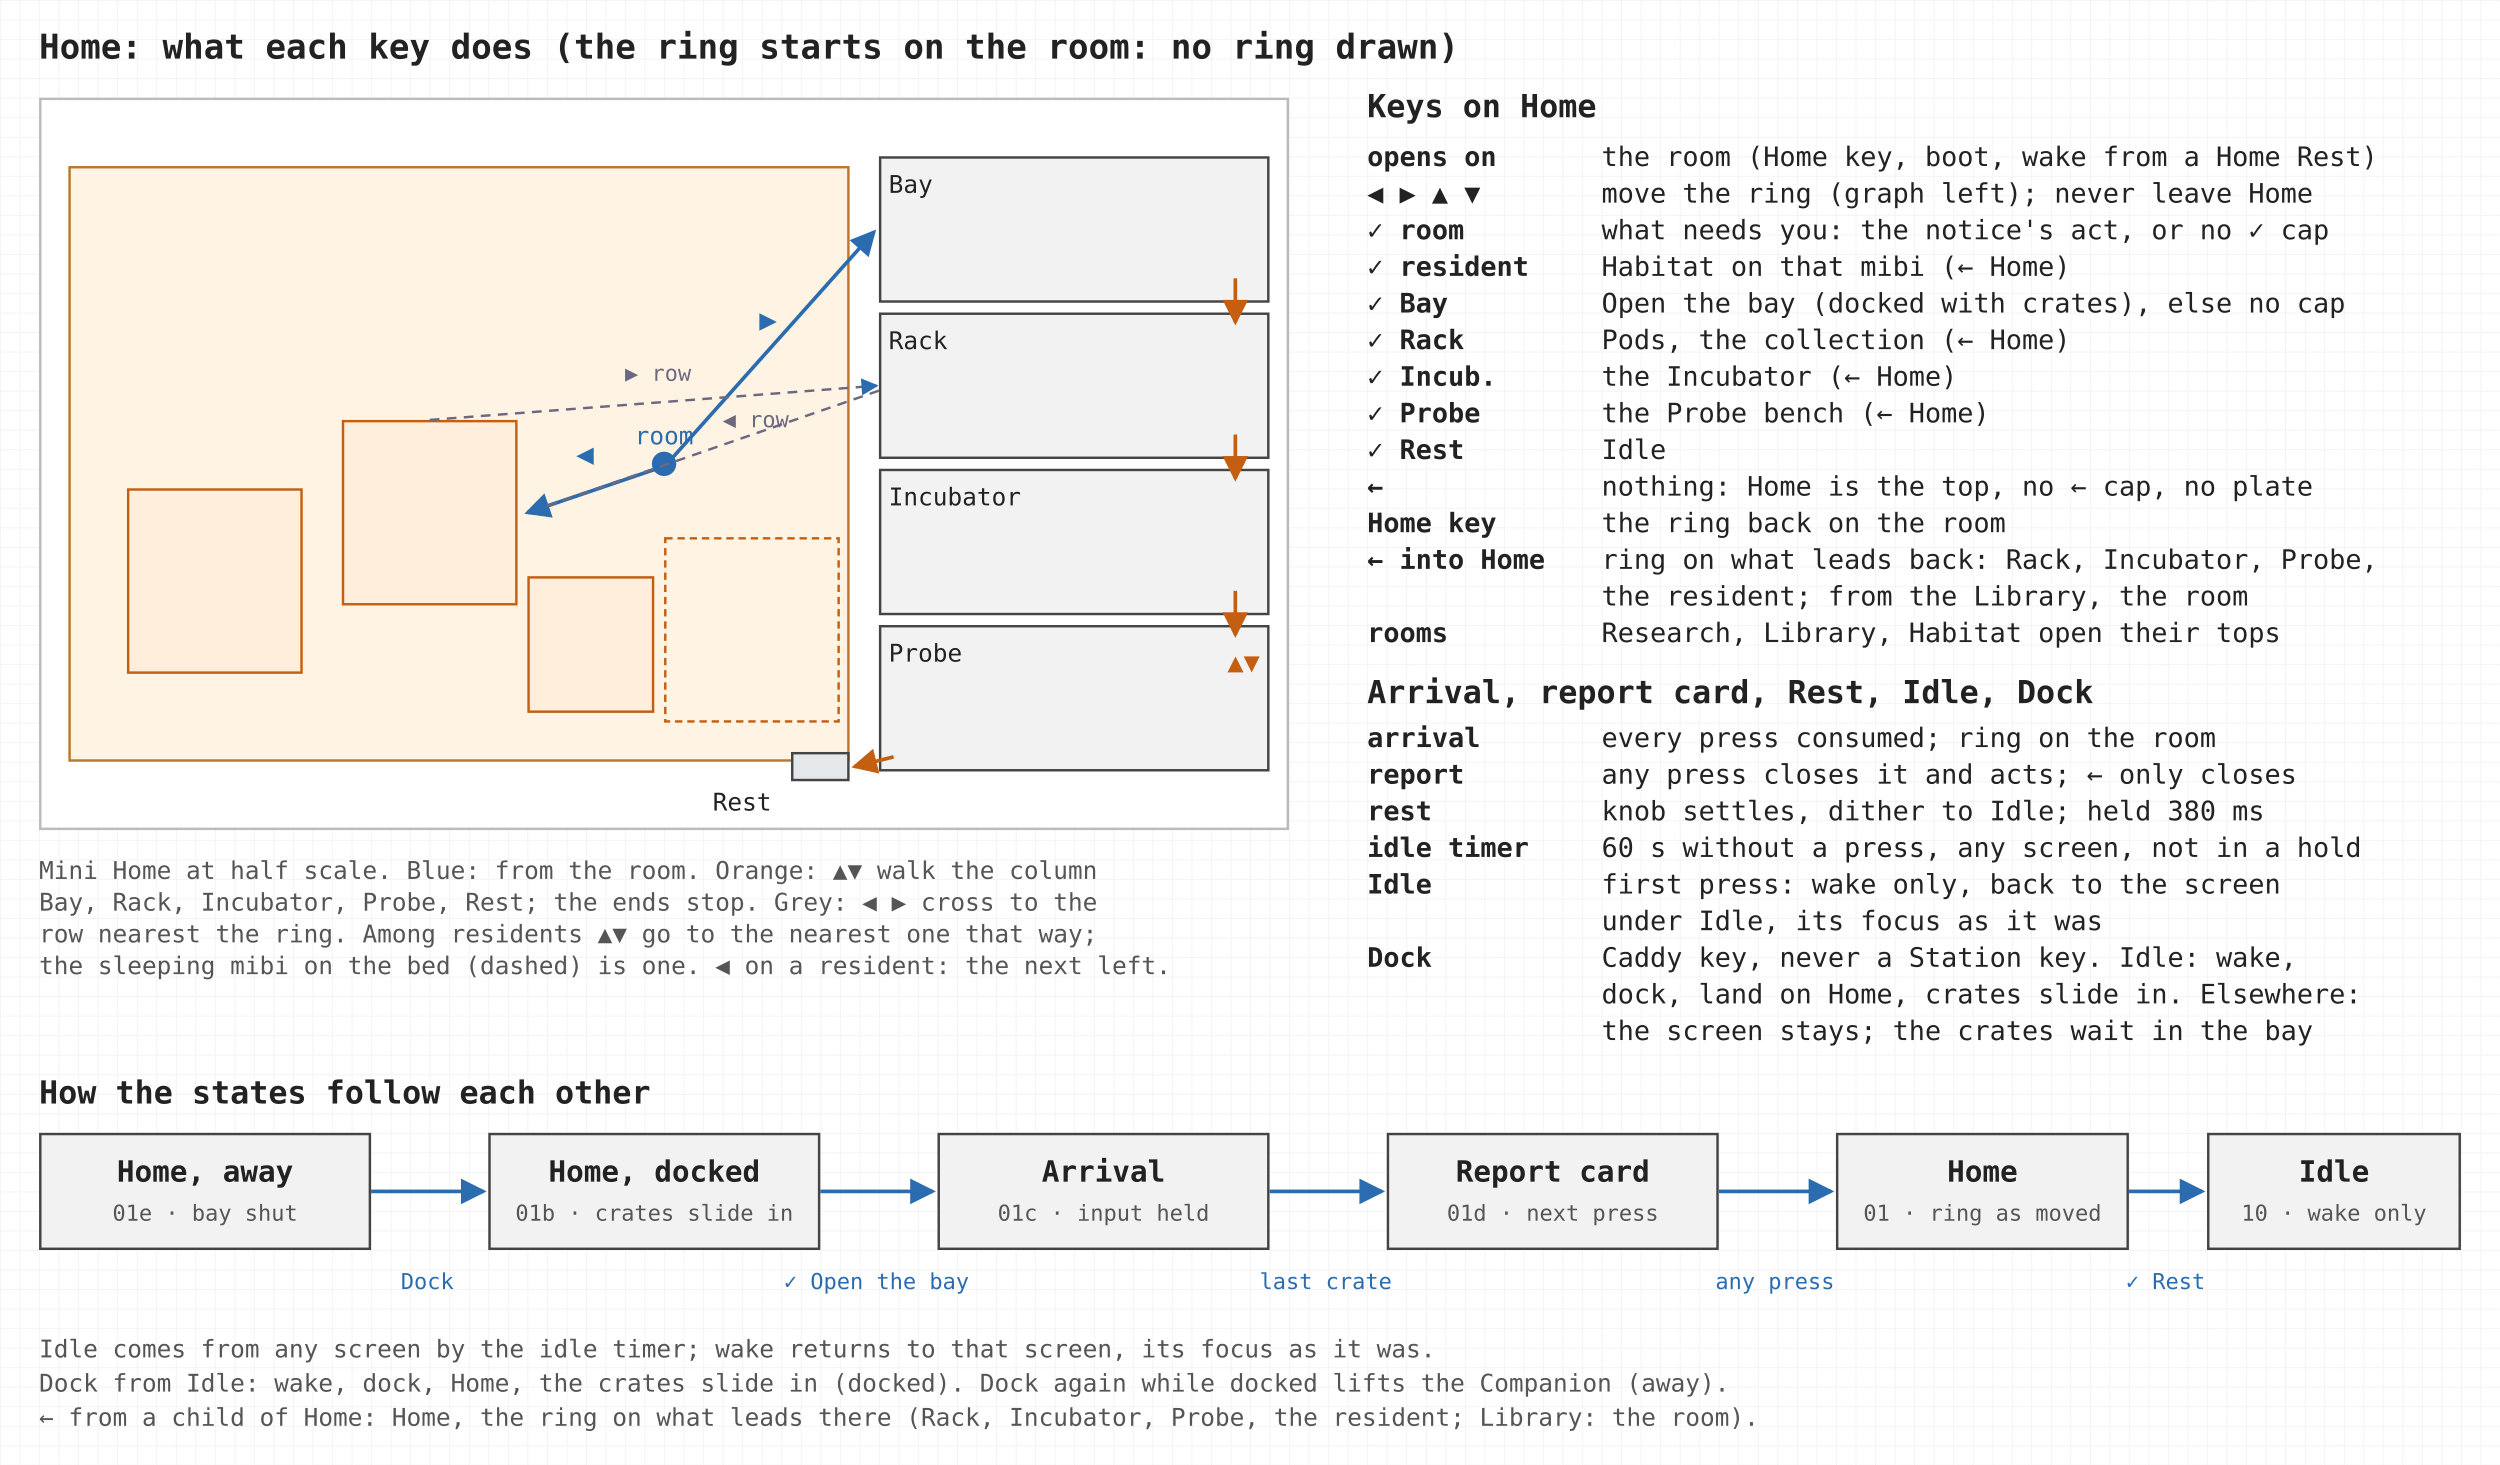
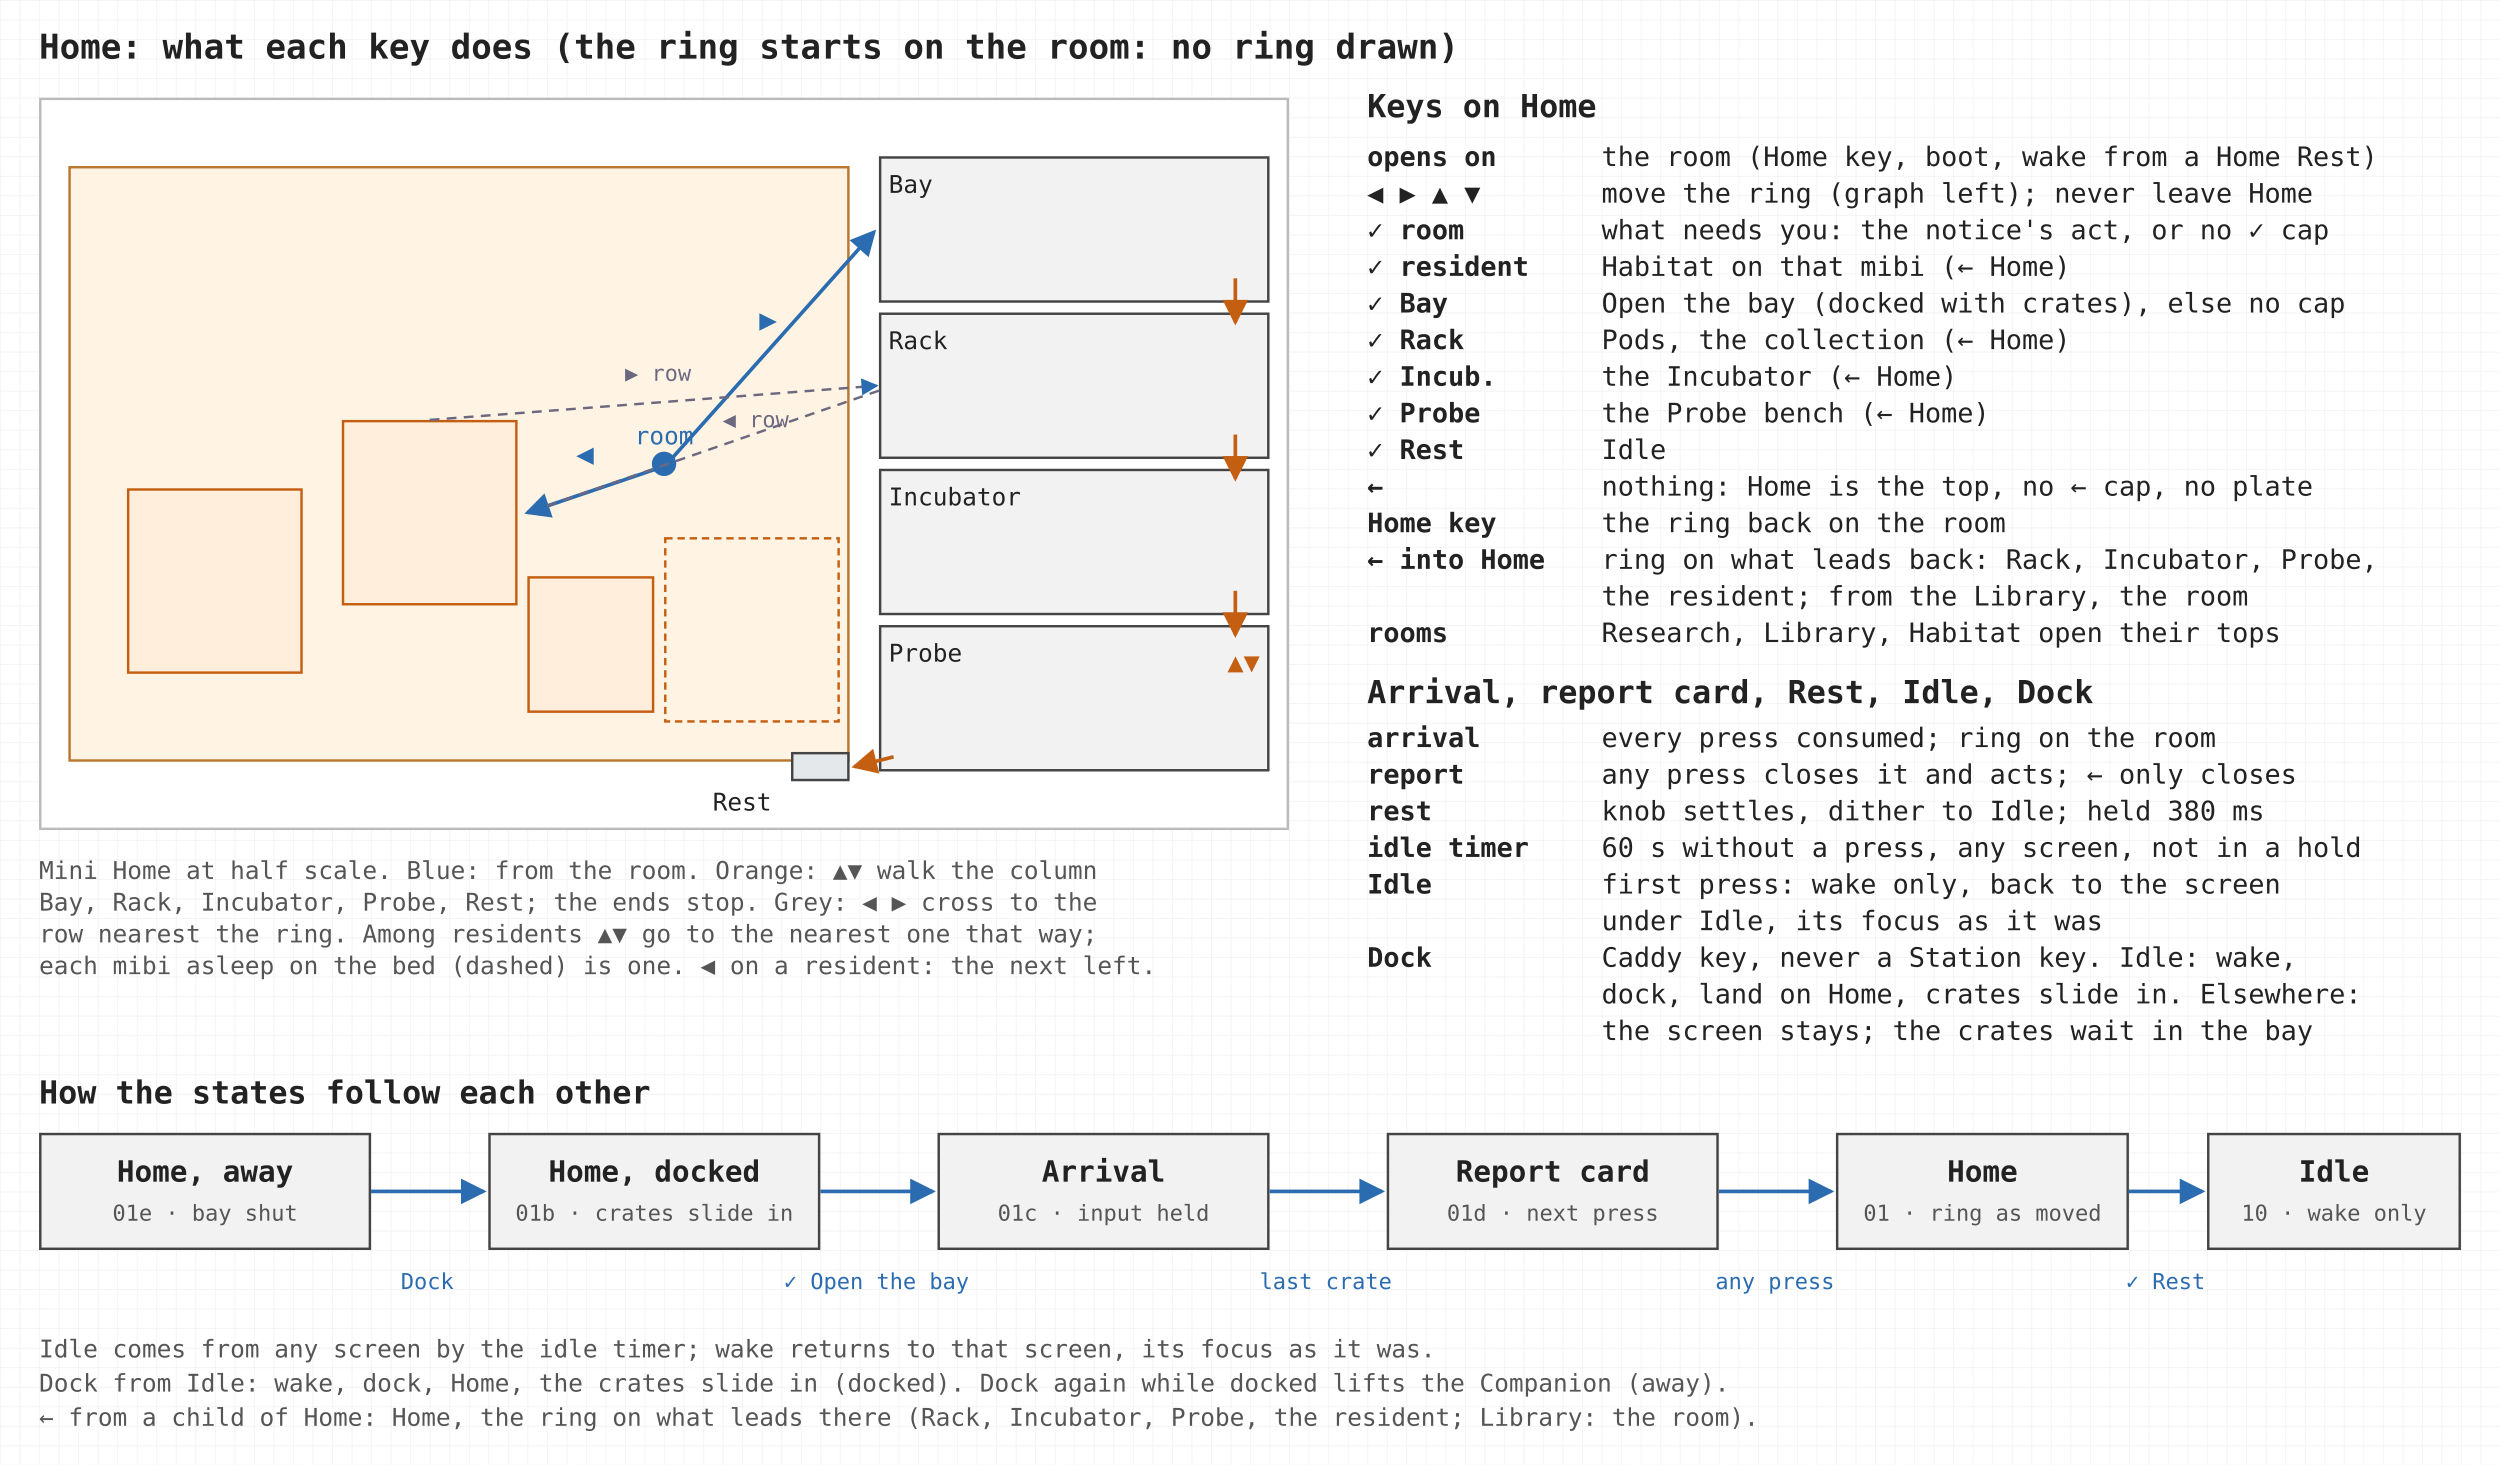
<svg xmlns="http://www.w3.org/2000/svg" viewBox="0 0 1024 600" width="1024" height="600" font-family="ui-monospace, Menlo, Consolas, monospace">
  <defs>
    <pattern id="g8" width="8" height="8" patternUnits="userSpaceOnUse">
      <path d="M8 0H0V8" fill="none" stroke="#efefef" stroke-width="0.5" />
    </pattern>
    <marker id="ah" viewBox="0 0 8 8" refX="7" refY="4" markerWidth="7" markerHeight="7" orient="auto">
      <path d="M0 0L8 4L0 8z" fill="#2b6cb0" />
    </marker>
    <marker id="ao" viewBox="0 0 8 8" refX="7" refY="4" markerWidth="7" markerHeight="7" orient="auto">
      <path d="M0 0L8 4L0 8z" fill="#c45f12" />
    </marker>
  </defs>
  <rect width="1024" height="600" fill="#ffffff" />
  <rect width="1024" height="600" fill="url(#g8)" />
  <text x="16" y="24" font-size="14" fill="#222" font-weight="600">Home: what each key does (the ring starts on the room: no ring drawn)</text>
  <rect x="16.5" y="40.5" width="511" height="299" fill="#fff" stroke="#bbb" stroke-width="1" />
  <rect x="28.5" y="68.5" width="319" height="243" fill="#fff4e3" stroke="#b9772f" stroke-width="1" />
  <rect x="52.5" y="200.5" width="71" height="75" fill="#ffeedb" stroke="#c45f12" stroke-width="1" />
  <rect x="140.5" y="172.5" width="71" height="75" fill="#ffeedb" stroke="#c45f12" stroke-width="1" />
  <rect x="216.5" y="236.5" width="51" height="55" fill="#ffeedb" stroke="#c45f12" stroke-width="1" />
  <rect x="272.5" y="220.5" width="71" height="75" fill="none" stroke="#c45f12" stroke-width="1" stroke-dasharray="3 2" />
  <rect x="360.5" y="64.5" width="159" height="59" fill="#f2f2f2" stroke="#444" stroke-width="1" />
  <text x="364" y="79" font-size="10" fill="#222">Bay</text>
  <rect x="360.5" y="128.5" width="159" height="59" fill="#f2f2f2" stroke="#444" stroke-width="1" />
  <text x="364" y="143" font-size="10" fill="#222">Rack</text>
  <rect x="360.5" y="192.5" width="159" height="59" fill="#f2f2f2" stroke="#444" stroke-width="1" />
  <text x="364" y="207" font-size="10" fill="#222">Incubator</text>
  <rect x="360.5" y="256.5" width="159" height="59" fill="#f2f2f2" stroke="#444" stroke-width="1" />
  <text x="364" y="271" font-size="10" fill="#222">Probe</text>
  <rect x="324.5" y="308.5" width="23" height="11" fill="#e4e8ea" stroke="#444" stroke-width="1" />
  <text x="316" y="332" font-size="10" fill="#222" text-anchor="end">Rest</text>
  <circle cx="272" cy="190" r="5" fill="#2b6cb0" />
  <text x="272" y="182" font-size="10" fill="#2b6cb0" text-anchor="middle">room</text>
  <line x1="275" y1="188" x2="358" y2="95" stroke="#2b6cb0" stroke-width="1.5" marker-end="url(#ah)" />
  <text x="311" y="135" font-size="12" fill="#2b6cb0">▶</text>
  <line x1="269" y1="192" x2="216" y2="210" stroke="#2b6cb0" stroke-width="1.5" marker-end="url(#ah)" />
  <text x="236" y="190" font-size="12" fill="#2b6cb0">◀</text>
  <line x1="506" y1="114" x2="506" y2="132" stroke="#c45f12" stroke-width="1.5" marker-end="url(#ao)" />
  <line x1="506" y1="178" x2="506" y2="196" stroke="#c45f12" stroke-width="1.5" marker-end="url(#ao)" />
  <line x1="506" y1="242" x2="506" y2="260" stroke="#c45f12" stroke-width="1.5" marker-end="url(#ao)" />
  <line x1="366" y1="310" x2="350" y2="314" stroke="#c45f12" stroke-width="1.5" marker-end="url(#ao)" />
  <text x="516" y="275" font-size="11" fill="#c45f12" text-anchor="end">▲▼</text>
  <line x1="360" y1="160" x2="216" y2="210" stroke="#6b6880" stroke-width="1" stroke-dasharray="4 3" marker-end="url(#ah)" />
  <text x="296" y="175" font-size="9" fill="#6b6880">◀ row</text>
  <line x1="176" y1="172" x2="359" y2="158" stroke="#6b6880" stroke-width="1" stroke-dasharray="4 3" marker-end="url(#ah)" />
  <text x="256" y="156" font-size="9" fill="#6b6880">▶ row</text>
  <text x="16" y="360" font-size="10" fill="#555">Mini Home at half scale. Blue: from the room. Orange: ▲▼ walk the column</text>
  <text x="16" y="373" font-size="10" fill="#555">Bay, Rack, Incubator, Probe, Rest; the ends stop. Grey: ◀ ▶ cross to the</text>
  <text x="16" y="386" font-size="10" fill="#555">row nearest the ring. Among residents ▲▼ go to the nearest one that way;</text>
-   <text x="16" y="399" font-size="10" fill="#555">the sleeping mibi on the bed (dashed) is one. ◀ on a resident: the next left.</text>
+   <text x="16" y="399" font-size="10" fill="#555">each mibi asleep on the bed (dashed) is one. ◀ on a resident: the next left.</text>
  <text x="560" y="48" font-size="13" fill="#222" font-weight="700">Keys on Home</text>
  <text x="560" y="68" font-size="11" fill="#222" font-weight="600">opens on</text>
  <text x="656" y="68" font-size="11" fill="#222">the room (Home key, boot, wake from a Home Rest)</text>
  <text x="560" y="83" font-size="11" fill="#222" font-weight="600">◀ ▶ ▲ ▼</text>
  <text x="656" y="83" font-size="11" fill="#222">move the ring (graph left); never leave Home</text>
  <text x="560" y="98" font-size="11" fill="#222" font-weight="600">✓ room</text>
  <text x="656" y="98" font-size="11" fill="#222">what needs you: the notice's act, or no ✓ cap</text>
  <text x="560" y="113" font-size="11" fill="#222" font-weight="600">✓ resident</text>
  <text x="656" y="113" font-size="11" fill="#222">Habitat on that mibi (← Home)</text>
  <text x="560" y="128" font-size="11" fill="#222" font-weight="600">✓ Bay</text>
  <text x="656" y="128" font-size="11" fill="#222">Open the bay (docked with crates), else no cap</text>
  <text x="560" y="143" font-size="11" fill="#222" font-weight="600">✓ Rack</text>
  <text x="656" y="143" font-size="11" fill="#222">Pods, the collection (← Home)</text>
  <text x="560" y="158" font-size="11" fill="#222" font-weight="600">✓ Incub.</text>
  <text x="656" y="158" font-size="11" fill="#222">the Incubator (← Home)</text>
  <text x="560" y="173" font-size="11" fill="#222" font-weight="600">✓ Probe</text>
  <text x="656" y="173" font-size="11" fill="#222">the Probe bench (← Home)</text>
  <text x="560" y="188" font-size="11" fill="#222" font-weight="600">✓ Rest</text>
  <text x="656" y="188" font-size="11" fill="#222">Idle</text>
  <text x="560" y="203" font-size="11" fill="#222" font-weight="600">←</text>
  <text x="656" y="203" font-size="11" fill="#222">nothing: Home is the top, no ← cap, no plate</text>
  <text x="560" y="218" font-size="11" fill="#222" font-weight="600">Home key</text>
  <text x="656" y="218" font-size="11" fill="#222">the ring back on the room</text>
  <text x="560" y="233" font-size="11" fill="#222" font-weight="600">← into Home</text>
  <text x="656" y="233" font-size="11" fill="#222">ring on what leads back: Rack, Incubator, Probe,</text>
  <text x="560" y="248" font-size="11" fill="#222" font-weight="600" />
  <text x="656" y="248" font-size="11" fill="#222">the resident; from the Library, the room</text>
  <text x="560" y="263" font-size="11" fill="#222" font-weight="600">rooms</text>
  <text x="656" y="263" font-size="11" fill="#222">Research, Library, Habitat open their tops</text>
  <text x="560" y="288" font-size="13" fill="#222" font-weight="700">Arrival, report card, Rest, Idle, Dock</text>
  <text x="560" y="306" font-size="11" fill="#222" font-weight="600">arrival</text>
  <text x="656" y="306" font-size="11" fill="#222">every press consumed; ring on the room</text>
  <text x="560" y="321" font-size="11" fill="#222" font-weight="600">report</text>
  <text x="656" y="321" font-size="11" fill="#222">any press closes it and acts; ← only closes</text>
  <text x="560" y="336" font-size="11" fill="#222" font-weight="600">rest</text>
  <text x="656" y="336" font-size="11" fill="#222">knob settles, dither to Idle; held 380 ms</text>
  <text x="560" y="351" font-size="11" fill="#222" font-weight="600">idle timer</text>
  <text x="656" y="351" font-size="11" fill="#222">60 s without a press, any screen, not in a hold</text>
  <text x="560" y="366" font-size="11" fill="#222" font-weight="600">Idle</text>
  <text x="656" y="366" font-size="11" fill="#222">first press: wake only, back to the screen</text>
  <text x="560" y="381" font-size="11" fill="#222" font-weight="600" />
  <text x="656" y="381" font-size="11" fill="#222">under Idle, its focus as it was</text>
  <text x="560" y="396" font-size="11" fill="#222" font-weight="600">Dock</text>
  <text x="656" y="396" font-size="11" fill="#222">Caddy key, never a Station key. Idle: wake,</text>
  <text x="560" y="411" font-size="11" fill="#222" font-weight="600" />
  <text x="656" y="411" font-size="11" fill="#222">dock, land on Home, crates slide in. Elsewhere:</text>
  <text x="560" y="426" font-size="11" fill="#222" font-weight="600" />
  <text x="656" y="426" font-size="11" fill="#222">the screen stays; the crates wait in the bay</text>
  <text x="16" y="452" font-size="13" fill="#222" font-weight="700">How the states follow each other</text>
  <rect x="16.5" y="464.5" width="135" height="47" fill="#f2f2f2" stroke="#444" stroke-width="1" />
  <text x="84" y="484" font-size="12" fill="#222" text-anchor="middle" font-weight="600">Home, away</text>
  <text x="84" y="500" font-size="9" fill="#555" text-anchor="middle">01e · bay shut</text>
  <rect x="200.5" y="464.5" width="135" height="47" fill="#f2f2f2" stroke="#444" stroke-width="1" />
  <text x="268" y="484" font-size="12" fill="#222" text-anchor="middle" font-weight="600">Home, docked</text>
  <text x="268" y="500" font-size="9" fill="#555" text-anchor="middle">01b · crates slide in</text>
  <rect x="384.5" y="464.5" width="135" height="47" fill="#f2f2f2" stroke="#444" stroke-width="1" />
  <text x="452" y="484" font-size="12" fill="#222" text-anchor="middle" font-weight="600">Arrival</text>
  <text x="452" y="500" font-size="9" fill="#555" text-anchor="middle">01c · input held</text>
  <rect x="568.5" y="464.5" width="135" height="47" fill="#f2f2f2" stroke="#444" stroke-width="1" />
  <text x="636" y="484" font-size="12" fill="#222" text-anchor="middle" font-weight="600">Report card</text>
  <text x="636" y="500" font-size="9" fill="#555" text-anchor="middle">01d · next press</text>
  <rect x="752.5" y="464.5" width="119" height="47" fill="#f2f2f2" stroke="#444" stroke-width="1" />
  <text x="812" y="484" font-size="12" fill="#222" text-anchor="middle" font-weight="600">Home</text>
  <text x="812" y="500" font-size="9" fill="#555" text-anchor="middle">01 · ring as moved</text>
  <rect x="904.5" y="464.5" width="103" height="47" fill="#f2f2f2" stroke="#444" stroke-width="1" />
  <text x="956" y="484" font-size="12" fill="#222" text-anchor="middle" font-weight="600">Idle</text>
  <text x="956" y="500" font-size="9" fill="#555" text-anchor="middle">10 · wake only</text>
  <line x1="152" y1="488" x2="198" y2="488" stroke="#2b6cb0" stroke-width="1.5" marker-end="url(#ah)" />
  <text x="175" y="528" font-size="9" fill="#2b6cb0" text-anchor="middle">Dock</text>
  <line x1="336" y1="488" x2="382" y2="488" stroke="#2b6cb0" stroke-width="1.5" marker-end="url(#ah)" />
  <text x="359" y="528" font-size="9" fill="#2b6cb0" text-anchor="middle">✓ Open the bay</text>
  <line x1="520" y1="488" x2="566" y2="488" stroke="#2b6cb0" stroke-width="1.5" marker-end="url(#ah)" />
  <text x="543" y="528" font-size="9" fill="#2b6cb0" text-anchor="middle">last crate</text>
  <line x1="704" y1="488" x2="750" y2="488" stroke="#2b6cb0" stroke-width="1.5" marker-end="url(#ah)" />
  <text x="727" y="528" font-size="9" fill="#2b6cb0" text-anchor="middle">any press</text>
  <line x1="872" y1="488" x2="902" y2="488" stroke="#2b6cb0" stroke-width="1.5" marker-end="url(#ah)" />
  <text x="887" y="528" font-size="9" fill="#2b6cb0" text-anchor="middle">✓ Rest</text>
  <text x="16" y="556" font-size="10" fill="#555">Idle comes from any screen by the idle timer; wake returns to that screen, its focus as it was.</text>
  <text x="16" y="570" font-size="10" fill="#555">Dock from Idle: wake, dock, Home, the crates slide in (docked). Dock again while docked lifts the Companion (away).</text>
  <text x="16" y="584" font-size="10" fill="#555">← from a child of Home: Home, the ring on what leads there (Rack, Incubator, Probe, the resident; Library: the room).</text>
</svg>
